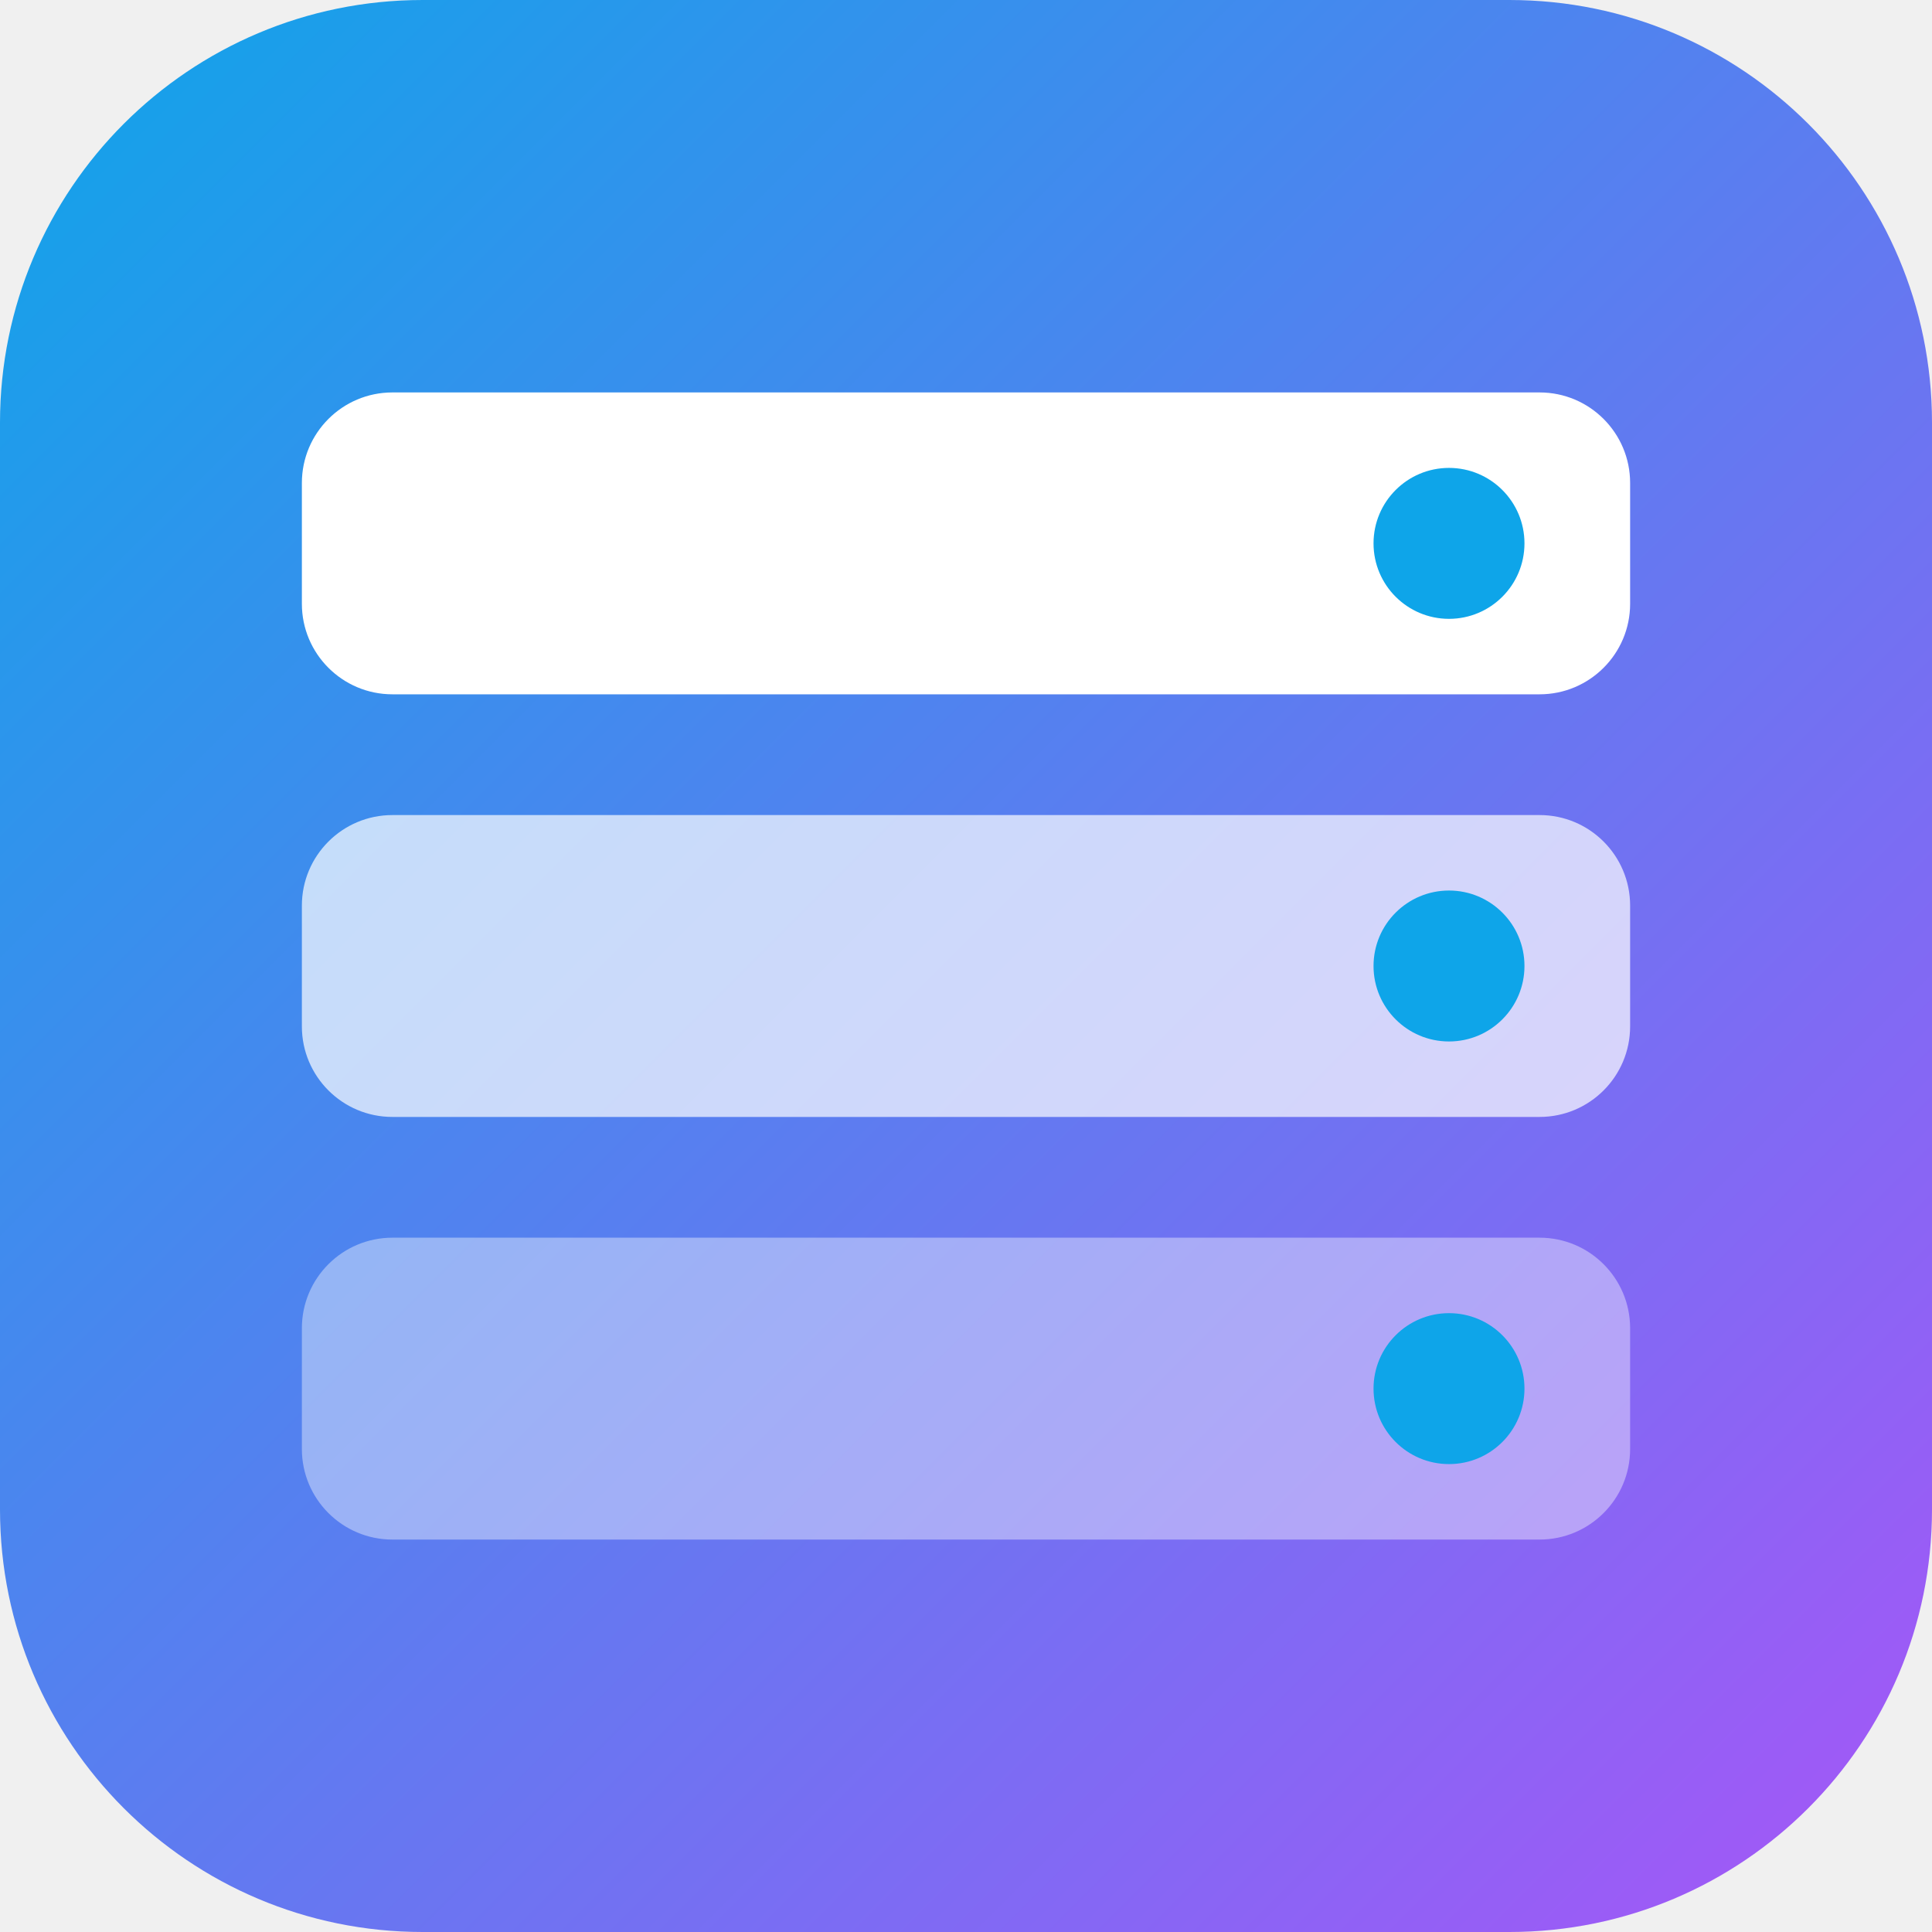
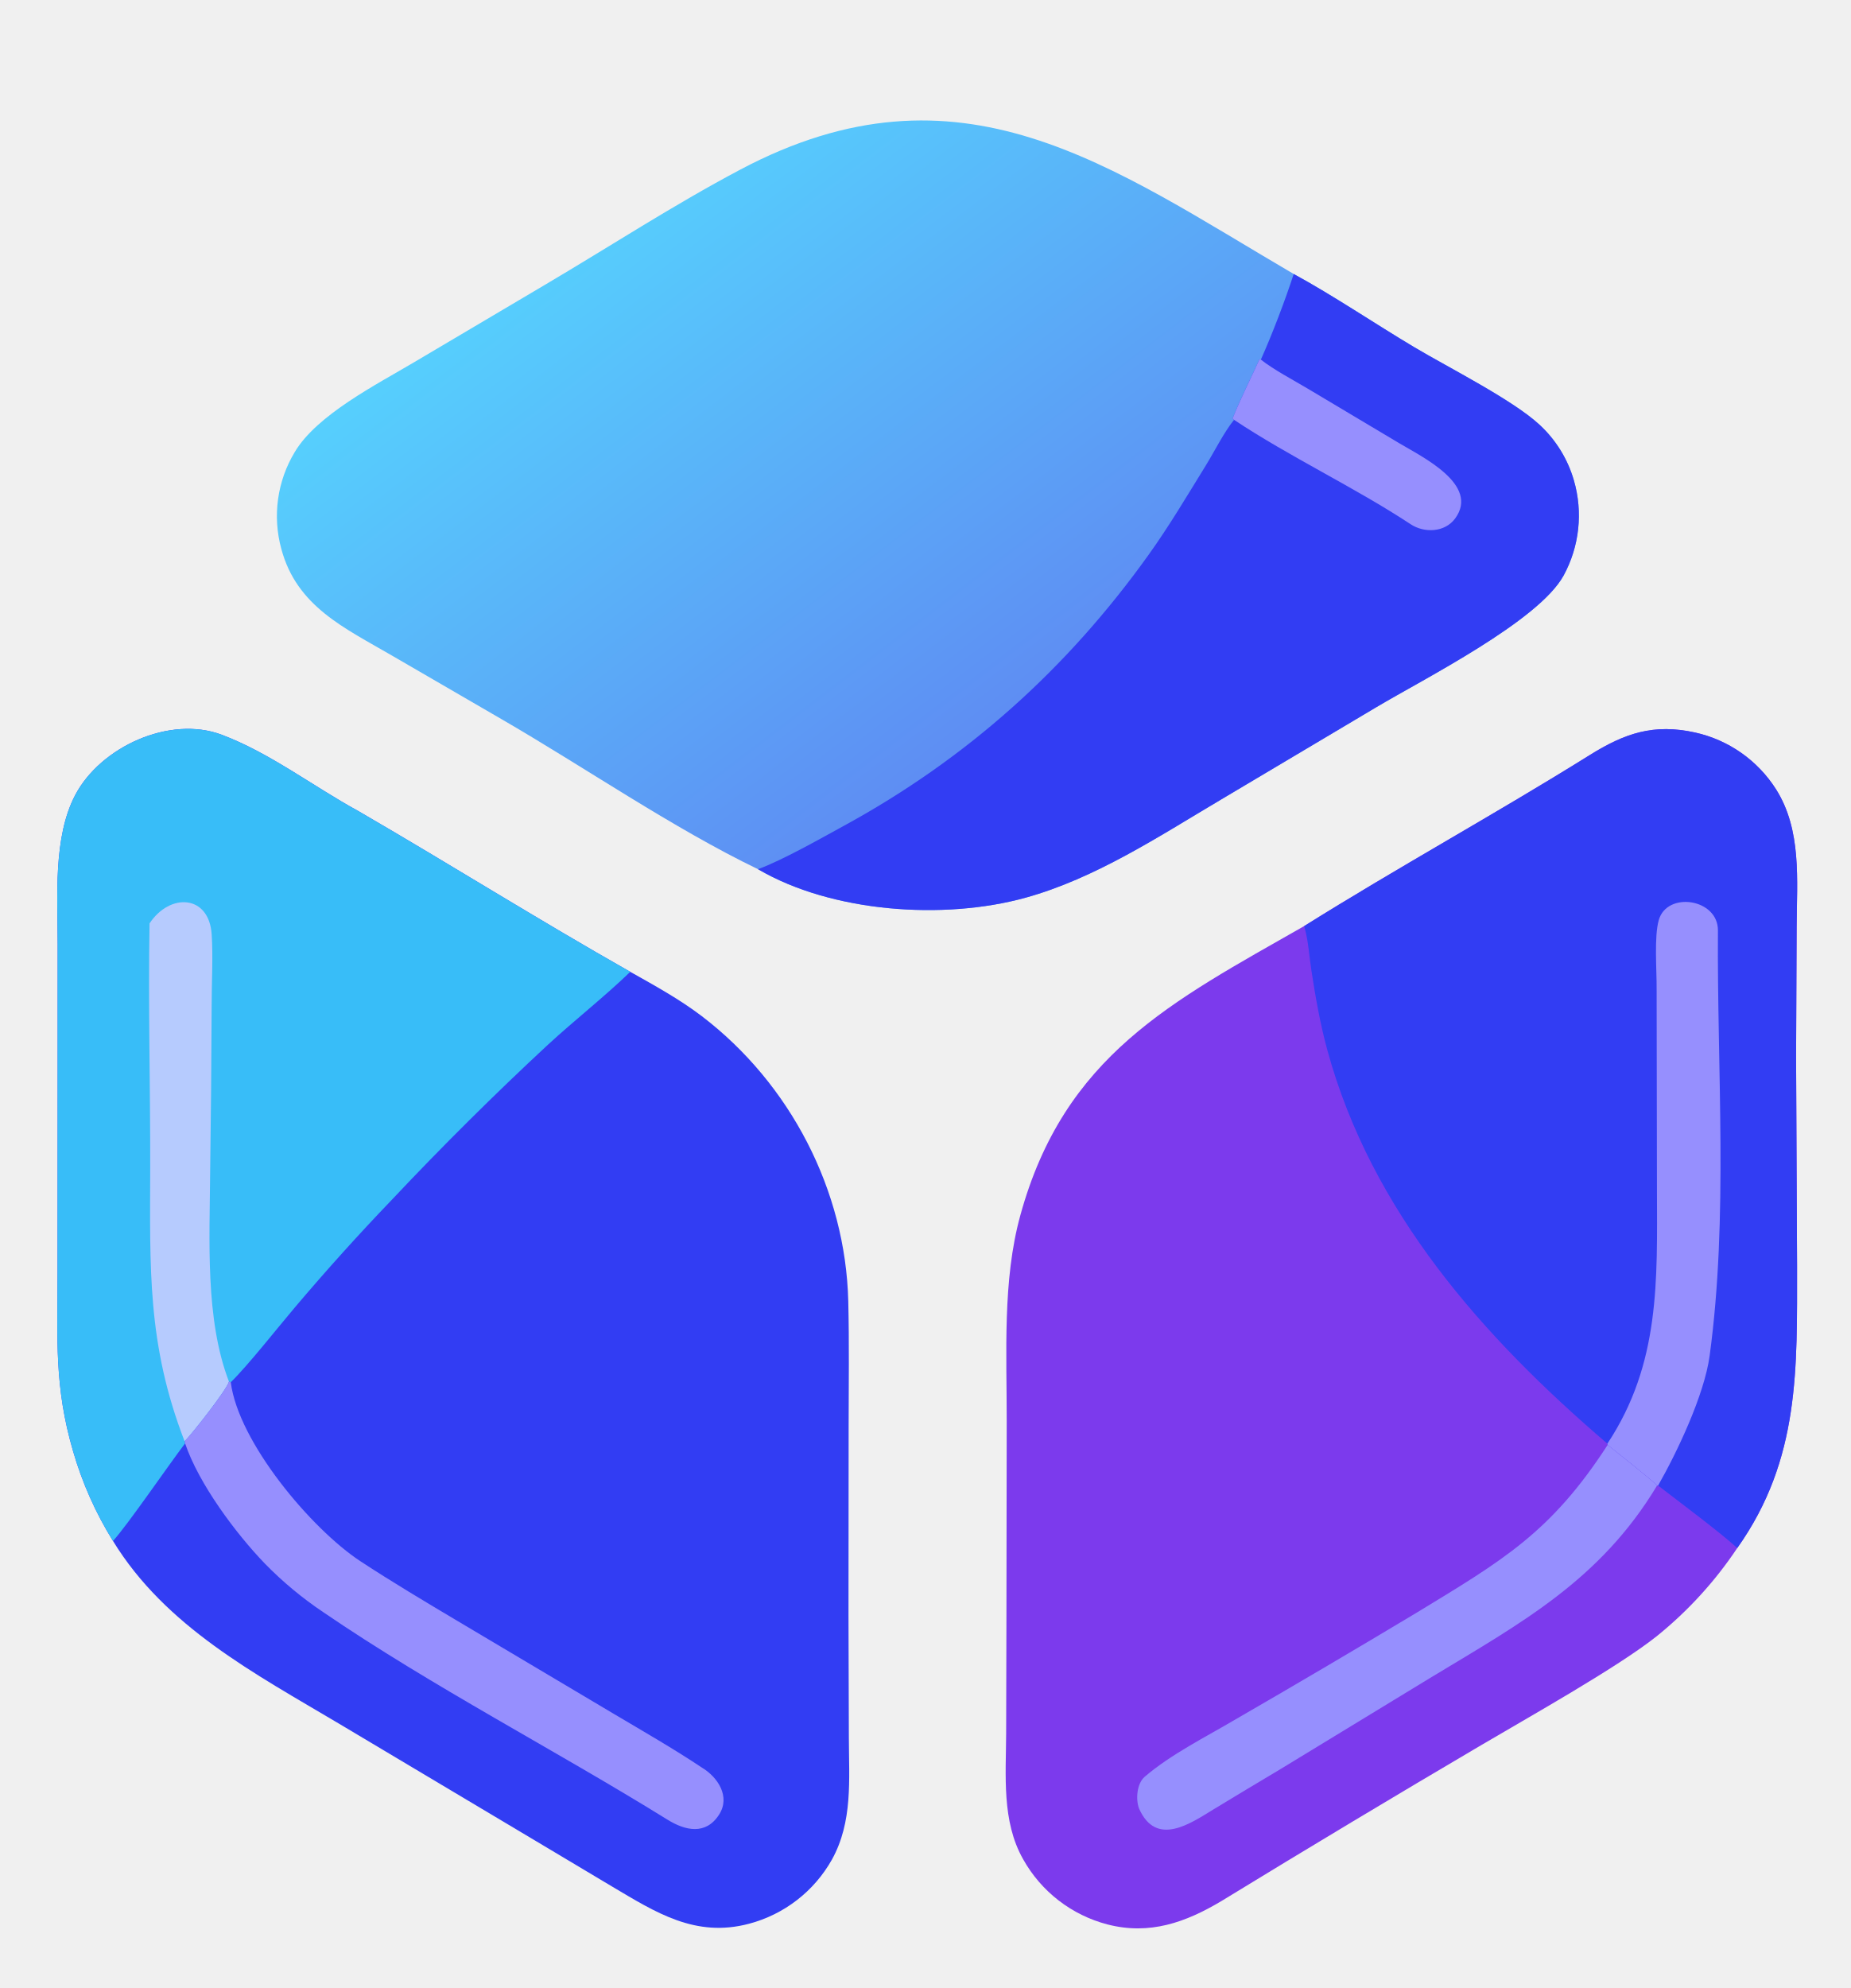
- <svg xmlns="http://www.w3.org/2000/svg" viewBox="0 0 64 64" fill="none">
+ <svg xmlns="http://www.w3.org/2000/svg" viewBox="295 165 433 465">
  <defs>
-     <linearGradient id="g" x1="0%" y1="0%" x2="100%" y2="100%">
-       <stop offset="0%" stop-color="#0ea5e9" />
-       <stop offset="100%" stop-color="#a855f7" />
+     <linearGradient id="gradient_0" gradientUnits="userSpaceOnUse" x1="530.603" y1="330.529" x2="439.256" y2="211.234">
+       <stop offset="0" stop-color="#5E8EF3" />
+       <stop offset="1" stop-color="#56CFFD" />
    </linearGradient>
  </defs>
-   <rect width="64" height="64" rx="14" fill="url(#g)" />
-   <rect x="10" y="13" width="44" height="10" rx="3" fill="white" />
-   <rect x="10" y="27" width="44" height="10" rx="3" fill="white" opacity="0.7" />
-   <rect x="10" y="41" width="44" height="10" rx="3" fill="white" opacity="0.4" />
-   <circle cx="48" cy="18" r="2.5" fill="#0ea5e9" />
-   <circle cx="48" cy="32" r="2.5" fill="#0ea5e9" />
-   <circle cx="48" cy="46" r="2.5" fill="#0ea5e9" />
+   <path fill="#323DF3" d="M321.437 525.442C317.369 518.897 314.224 511.823 312.09 504.42C307.671 489.319 308.467 478.32 308.462 462.833L308.481 421.739L308.49 385.902C308.501 374.806 307.38 360.888 312.592 350.968C318.504 339.714 334.669 332.276 346.855 336.858C358.129 341.097 368.206 348.9 378.777 354.684C400.049 367.023 421.012 380.184 442.442 392.312C448.172 395.544 453.975 398.715 459.209 402.709C479.829 418.445 492.808 443.39 493.439 469.368C493.674 479.07 493.534 488.915 493.523 498.637L493.489 542.889L493.575 571.495C493.601 581.275 494.53 591.088 489.612 599.969C485.444 607.384 478.451 612.794 470.229 614.968C457.651 618.316 448.385 612.31 438.127 606.231L422.472 596.884L374.322 568.182C354.69 556.513 333.749 545.542 321.437 525.442Z" />
+   <path fill="#38BDF8" d="M321.437 525.442C317.369 518.897 314.224 511.823 312.09 504.42C307.671 489.319 308.467 478.32 308.462 462.833L308.481 421.739L308.49 385.902C308.501 374.806 307.38 360.888 312.592 350.968C318.504 339.714 334.669 332.276 346.855 336.858C358.129 341.097 368.206 348.9 378.777 354.684C400.049 367.023 421.012 380.184 442.442 392.312C436.437 398.12 429.397 403.633 423.171 409.37C410.617 421.028 398.458 433.105 386.715 445.579C378.849 453.775 371.243 462.217 363.908 470.892C360.073 475.414 352.921 484.487 348.985 488.308L348.56 488.161C347.961 490.2 339.787 500.533 338.182 502.123L338.298 502.613C334.195 508.009 325.059 521.407 321.437 525.442Z" />
+   <path fill="#B6CBFE" d="M329.985 380.983C334.769 373.78 343.898 374.259 344.52 383.547C344.868 388.741 344.505 394.941 344.513 400.297C344.467 413.331 344.348 426.365 344.157 439.398C344.052 455.055 342.962 473.584 348.56 488.161C347.961 490.2 339.787 500.533 338.182 502.123C329.407 479.406 330.094 461.733 330.138 437.968C330.173 419.004 329.649 399.963 329.985 380.983Z" />
+   <path fill="#968FFE" d="M348.56 488.161L348.985 488.308C350.735 502.275 367.792 522.605 379.315 530.179C386.635 534.99 394.584 539.72 402.138 544.218L438.777 565.989C445.523 569.995 452.583 574.036 459.204 578.452C462.913 580.681 465.919 585.223 463.227 589.432C460.111 594.303 455.31 593.211 451.119 590.611C424.907 574.351 396.066 559.461 370.656 542.118C365.715 538.81 361.13 534.998 356.974 530.745C350.138 523.661 341.485 512.034 338.298 502.613L338.182 502.123C339.787 500.533 347.961 490.2 348.56 488.161Z" />
+   <path fill="#7C3AED" d="M600.085 381.612C621.965 367.915 644.931 355.324 666.86 341.635C675.086 336.501 681.849 334.194 691.551 336.342C699.366 338.078 706.17 342.851 710.464 349.608C716.509 359.164 715.348 370.848 715.293 381.693L715.159 412.346L715.391 460.975C715.369 484.997 716.168 506.289 701.4 527.092C696.213 534.87 689.873 541.814 682.599 547.686C673.38 555.035 652.213 566.865 641.547 573.17C621.188 585.151 600.932 597.306 580.78 609.633C572.369 614.666 563.916 617.682 554.06 615.129C545.677 612.944 538.551 607.43 534.333 599.864C529.296 590.989 530.329 580.282 530.371 570.385L530.438 543.024L530.502 497.386C530.522 481.489 529.499 464.527 533.67 449.335C543.969 411.823 569.104 399.294 600.085 381.612Z" />
+   <path fill="#323DF3" d="M600.085 381.612C621.965 367.915 644.931 355.324 666.86 341.635C675.086 336.501 681.849 334.194 691.551 336.342C699.366 338.078 706.17 342.851 710.464 349.608C716.509 359.164 715.348 370.848 715.293 381.693L715.159 412.346L715.391 460.975C715.369 484.997 716.168 506.289 701.4 527.092C697.633 523.6 687.133 515.759 682.877 512.478L682.643 512.479C681.391 511.106 673.021 504.549 671.078 502.974L671.019 502.679C641.879 477.75 615.819 448.382 605.502 410.609C603.838 404.515 602.734 398.229 601.777 391.989C601.292 388.829 601.089 385.384 600.277 382.312L600.085 381.612Z" />
+   <path fill="#968FFE" d="M671.019 502.679C683.428 483.955 682.661 464.424 682.614 443.162L682.539 396.392C682.577 391.852 681.926 384.127 683.04 380.207C684.969 373.417 696.933 375.169 696.88 382.65C696.648 415.437 699.346 449.659 694.938 482.125C693.692 491.3 687.293 504.75 682.877 512.478L682.643 512.479C681.391 511.106 673.021 504.549 671.078 502.974L671.019 502.679Z" />
+   <path fill="#968FFE" d="M671.078 502.974C673.021 504.549 681.391 511.106 682.643 512.479C669.353 534.573 650.983 544.53 629.923 557.255L594.224 578.995C589.165 582.019 584.444 584.825 578.94 588.182C573.503 591.497 565.491 597.131 561.456 588.016C560.639 585.831 560.943 582.166 562.788 580.585C568.918 575.329 577.147 571.238 584.068 567.146C598.197 558.981 612.259 550.698 626.252 542.3C646.603 529.922 657.779 523.498 671.078 502.974Z" />
+   <path fill="url(#gradient_0)" d="M472.322 368.308C452.376 358.685 431.58 344.354 412.215 333.151L386.72 318.356C375.61 311.885 364.408 306.861 360.807 293.378C358.707 285.711 359.848 277.518 363.964 270.717C369.118 262.033 383.136 254.912 391.858 249.739L422.44 231.643C437.742 222.613 452.466 212.992 468.185 204.668C519.673 177.399 554.806 204.007 597.64 229.087C606.714 234.009 616.845 240.853 625.912 246.251C633.868 250.988 648.924 258.555 655.166 264.368C658.97 267.885 661.742 272.375 663.18 277.352C665.352 284.806 664.486 292.817 660.771 299.634C654.877 310.326 628.114 323.775 616.896 330.457L580.512 352.092C566.006 360.701 551.196 370.468 534.896 374.98C515.804 380.264 489.64 378.449 472.322 368.308Z" />
+   <path fill="#323DF3" d="M597.64 229.087C606.714 234.009 616.845 240.853 625.912 246.251C633.868 250.988 648.924 258.555 655.166 264.368C658.97 267.885 661.742 272.375 663.18 277.352C665.352 284.806 664.486 292.817 660.771 299.634C654.877 310.326 628.114 323.775 616.896 330.457L580.512 352.092C566.006 360.701 551.196 370.468 534.896 374.98C515.804 380.264 489.64 378.449 472.322 368.308C478.207 366.12 486.736 361.256 492.308 358.216C521.161 342.478 544.598 321.467 563.71 294.746C568.518 288.041 572.704 280.949 577.035 273.944C579.058 270.674 581.35 266.054 583.684 263.199L583.335 262.908C584.925 258.831 587.745 253.211 589.61 249.071L589.957 249.11C592.547 243.349 595.709 235.063 597.64 229.087Z" />
+   <path fill="#968FFE" d="M589.957 249.11C592.825 251.403 597.712 253.991 600.971 255.934L622.302 268.656C627.651 271.853 641.21 278.367 635.4 286.281C632.989 289.564 628.179 289.715 625.016 287.631C611.904 278.994 596.64 271.823 583.684 263.199L583.335 262.908C584.925 258.831 587.745 253.211 589.61 249.071L589.957 249.11Z" />
+   <path fill="url(#gradient_1)" d="M583.335 262.908C559.942 248.342 540.116 232.907 511.525 233.095C486.815 233.257 475.6 242.456 455.628 254.465L414.64 279.245C409.435 282.354 404.266 285.399 399.062 288.628C395.351 291.55 389.492 287.004 388.876 283.378C387.274 273.944 408.598 265.939 415.183 261.378C426.752 253.363 439.577 246.906 451.465 239.706C464.39 231.878 476.192 223.954 491.121 220.628C530.826 210.475 557.736 229.812 589.61 249.071C587.745 253.211 584.925 258.831 583.335 262.908Z" />
</svg>
